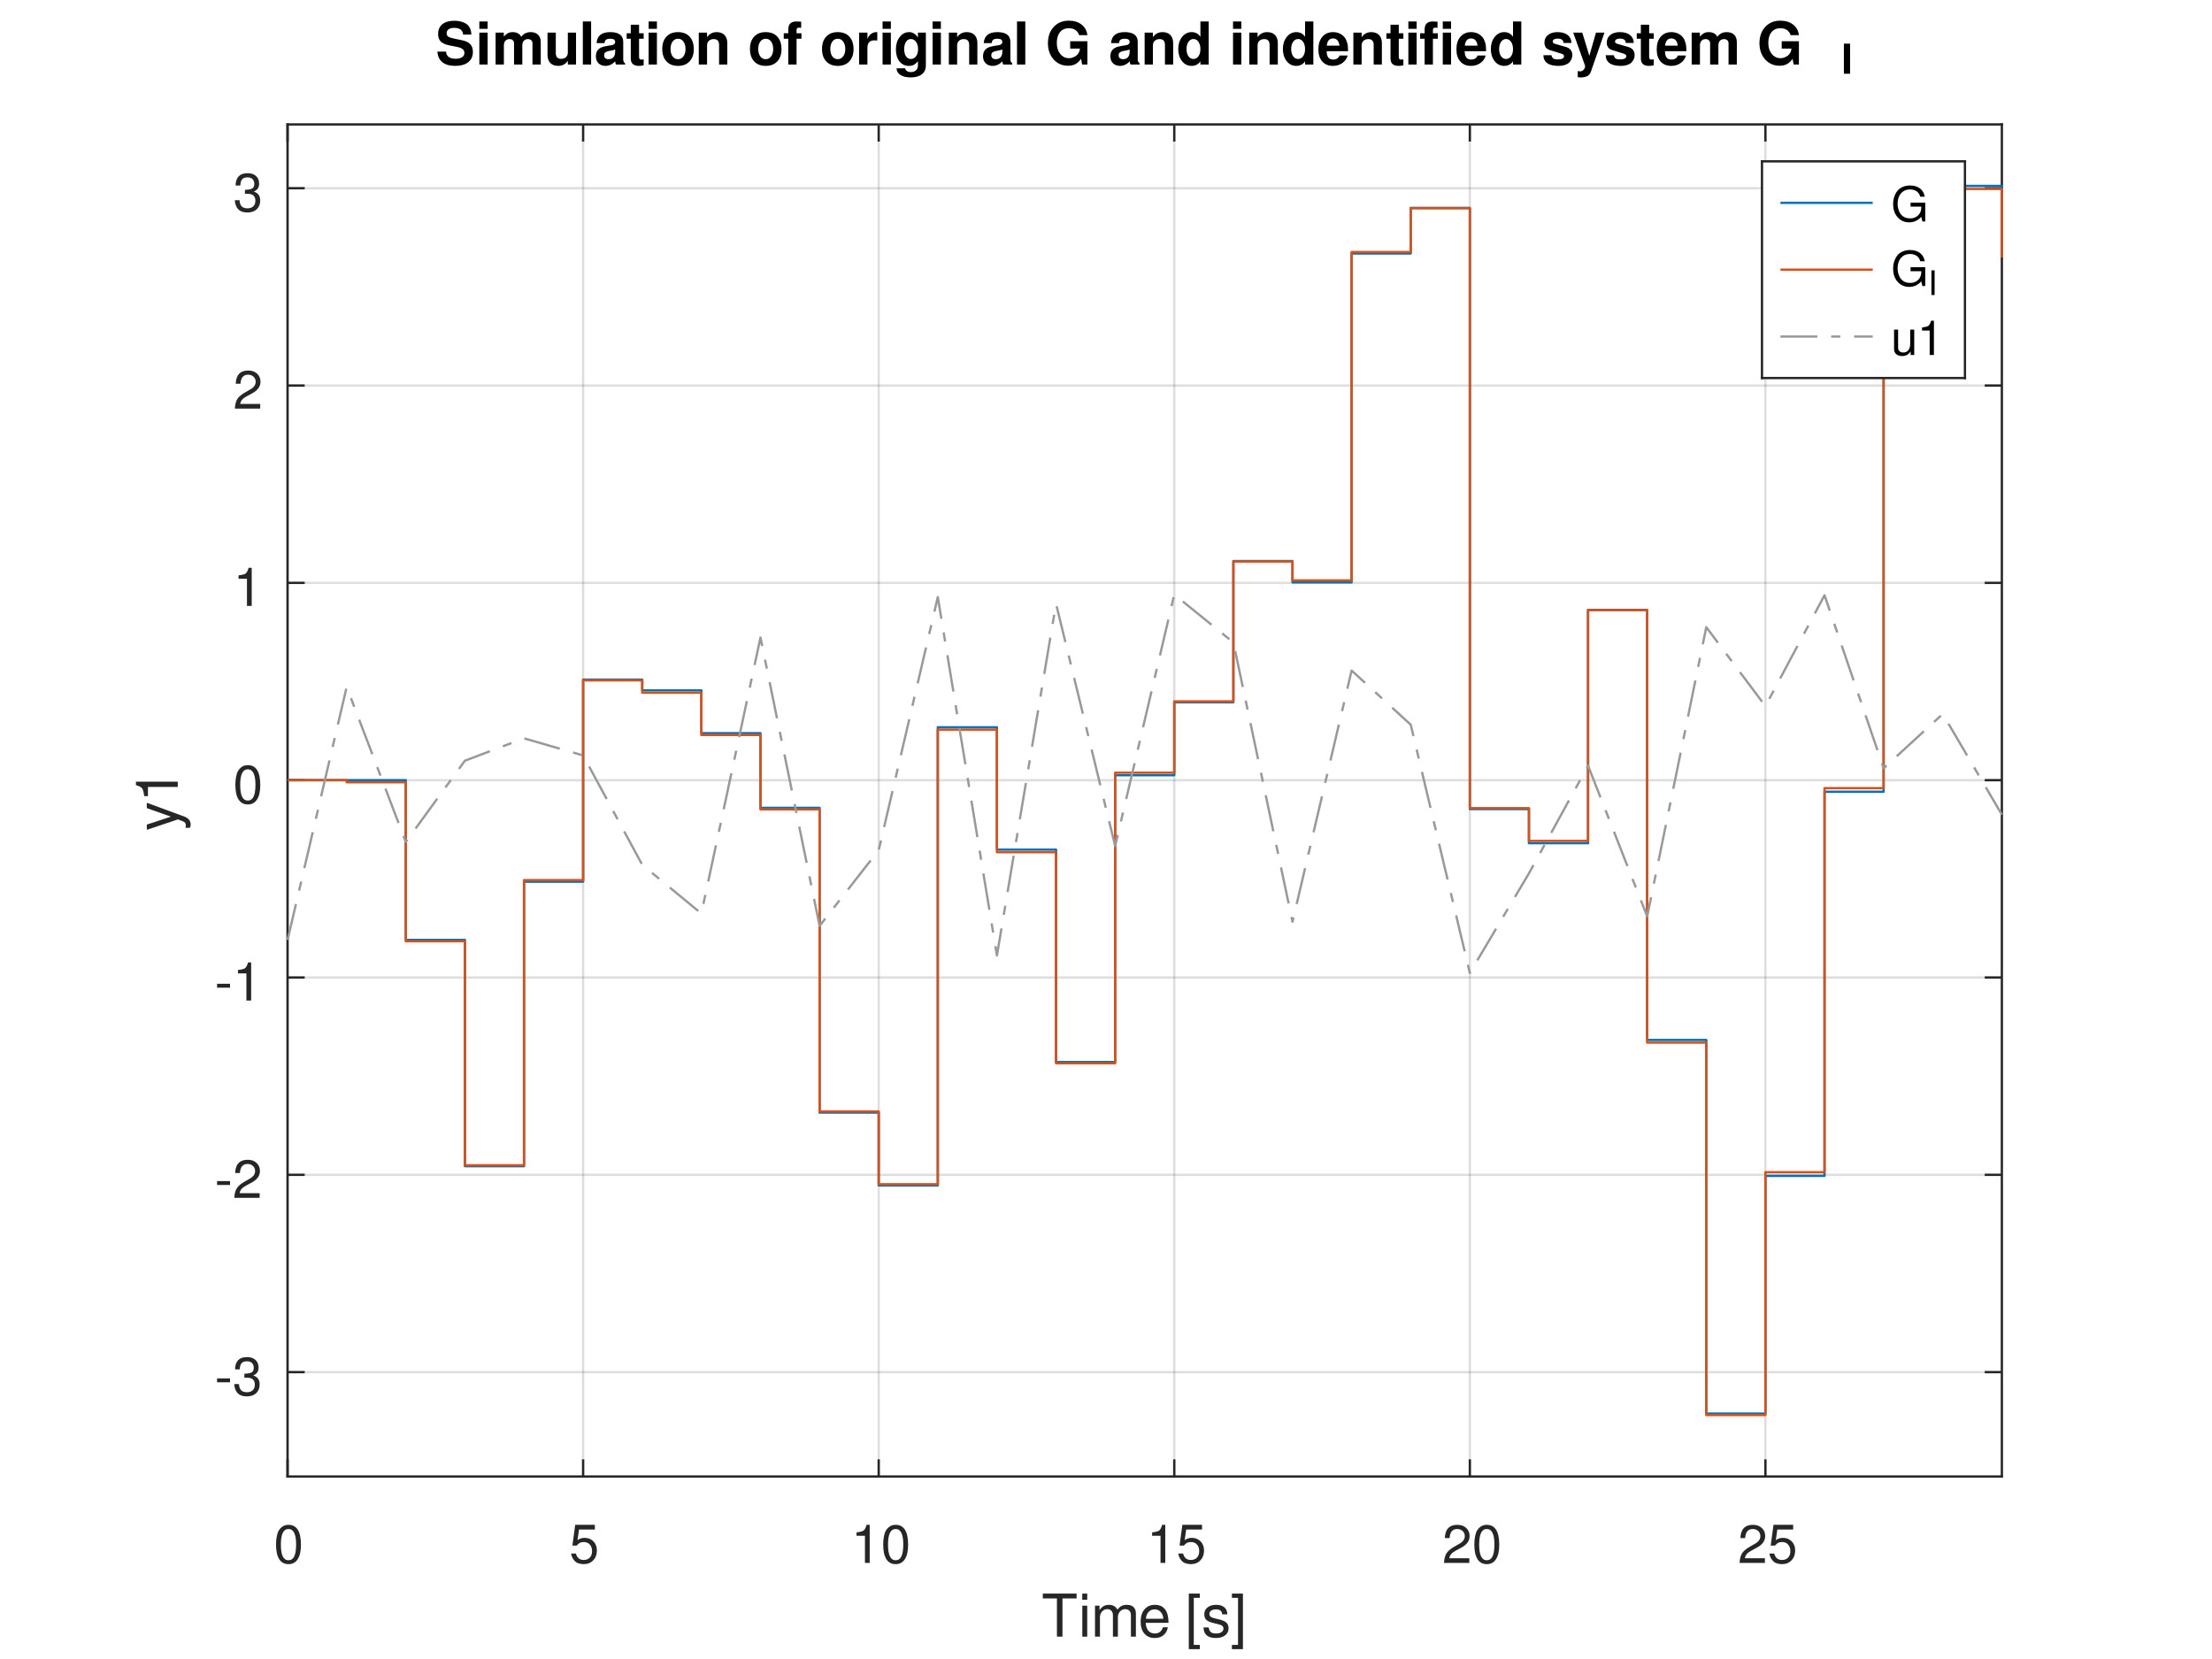
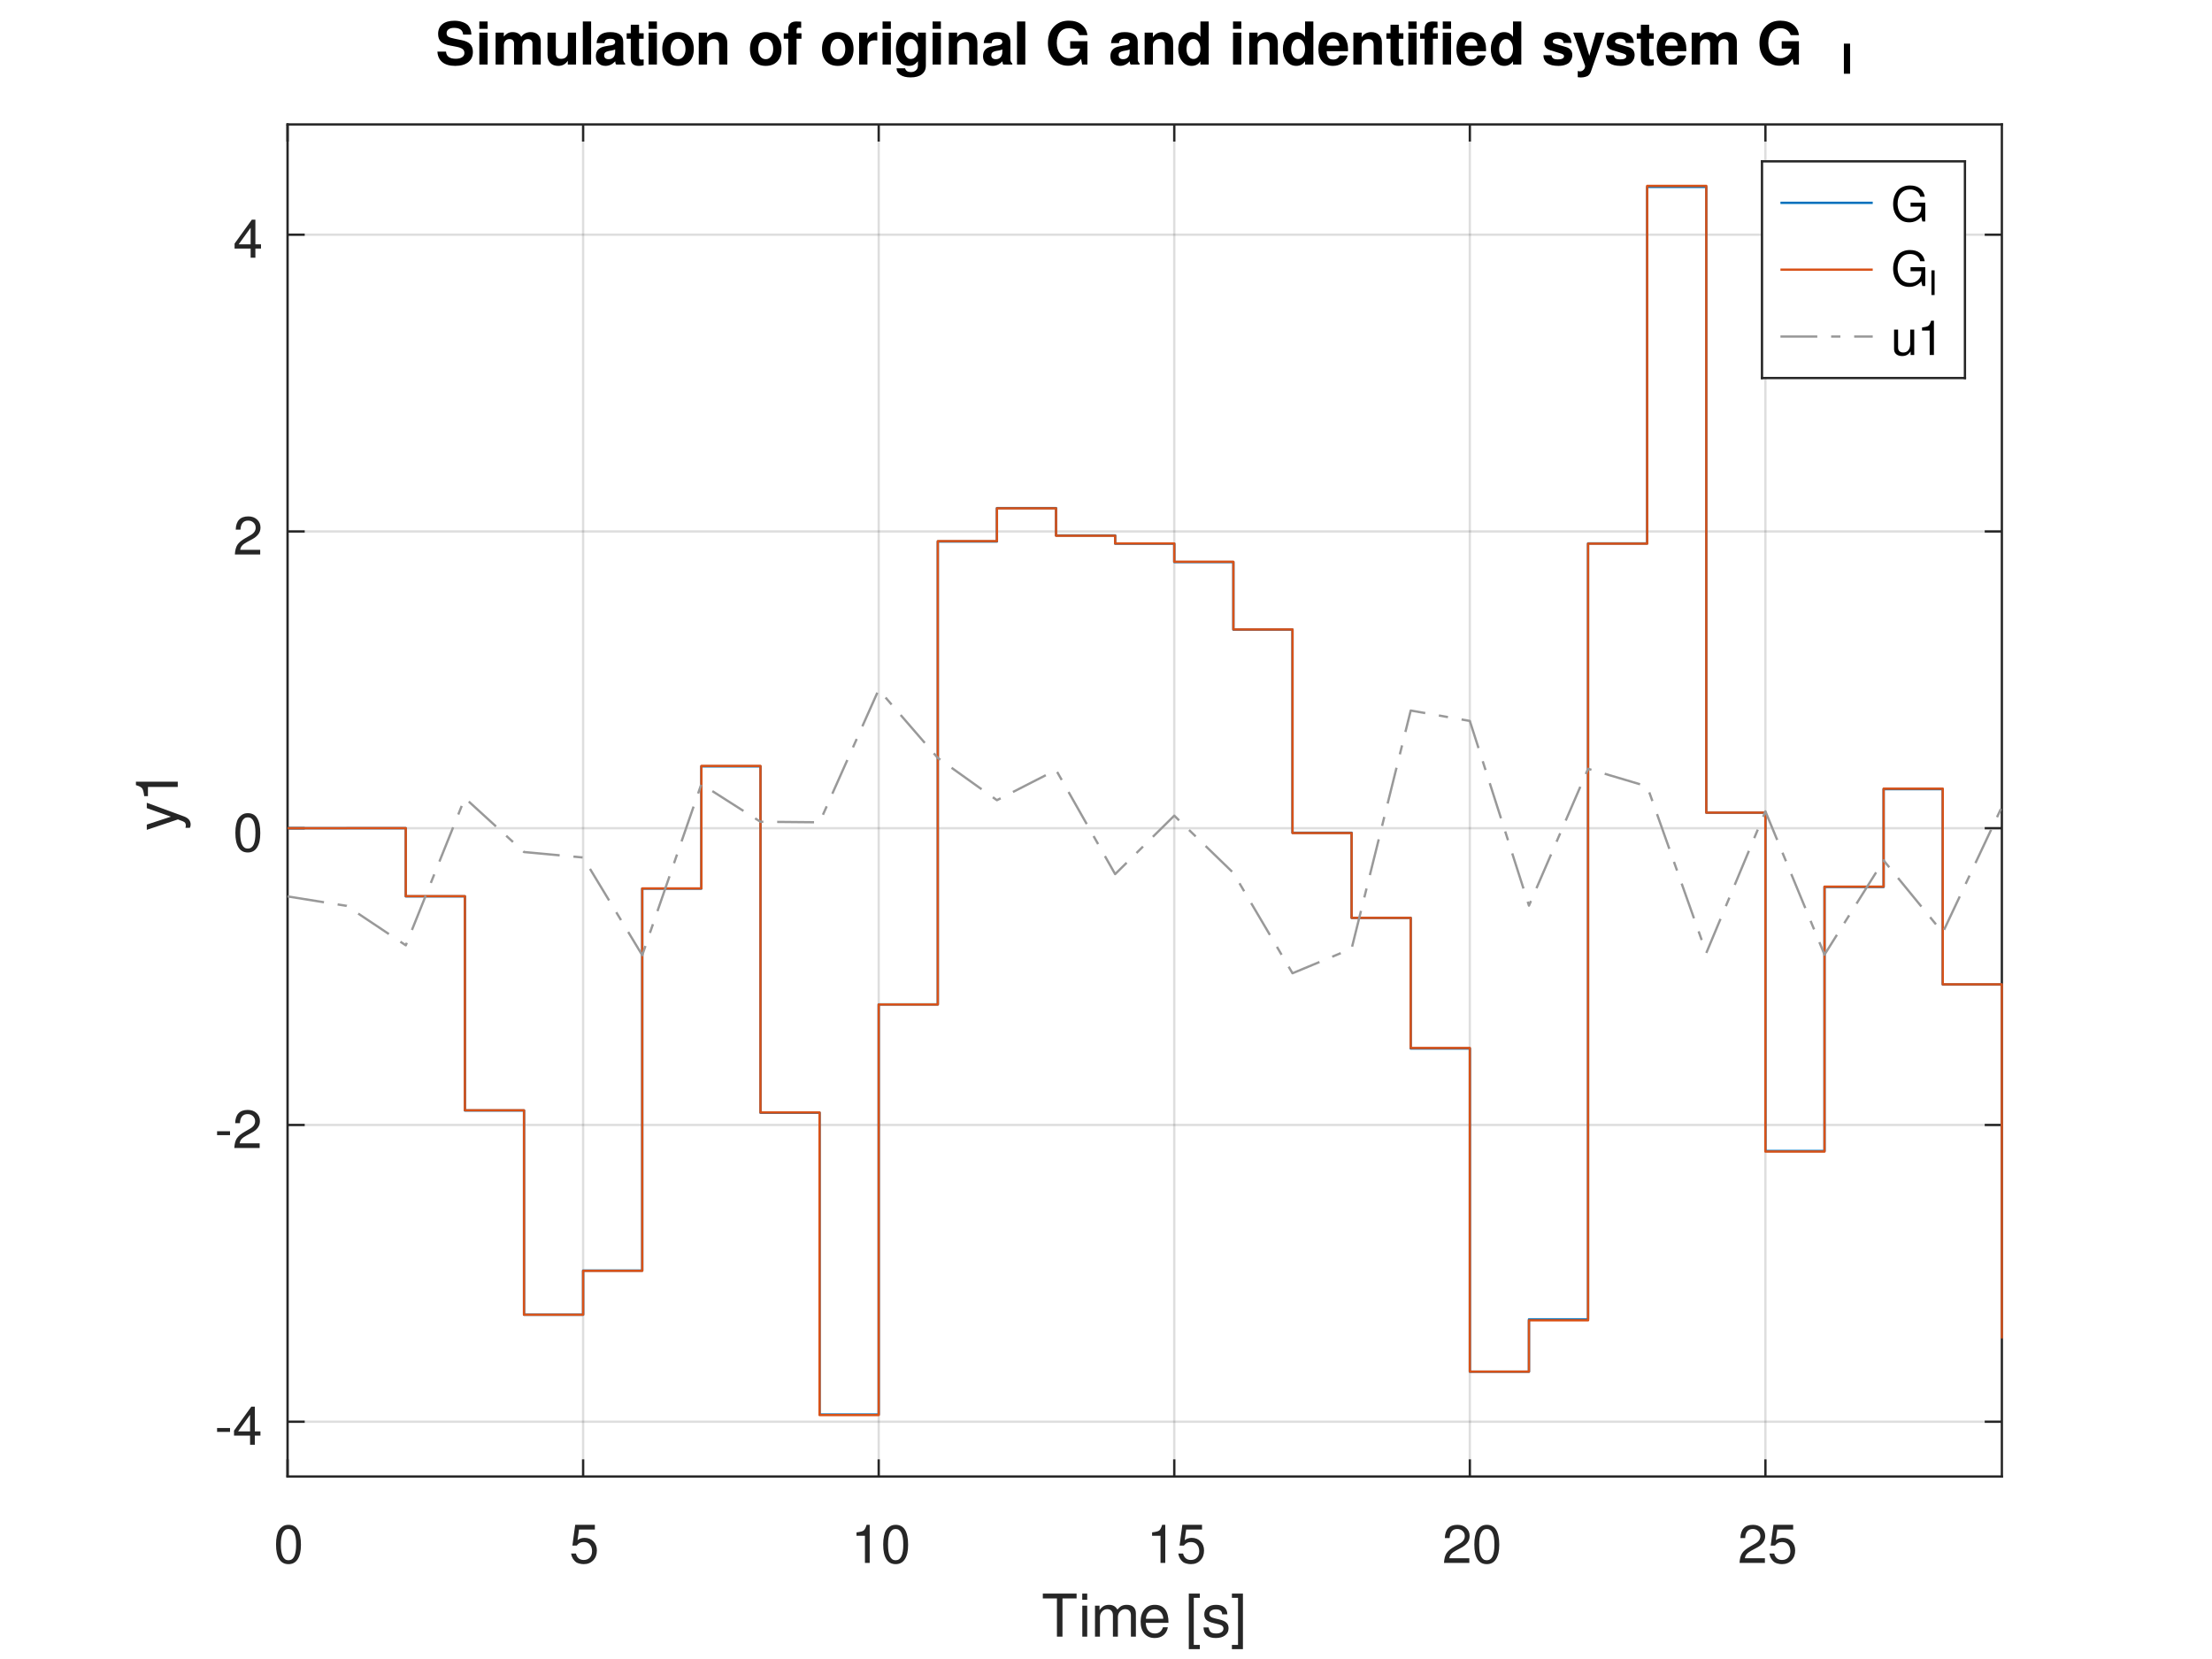
<svg xmlns="http://www.w3.org/2000/svg" height="360pt" viewBox="0 0 480 360" width="480pt">
  <defs />
  <polygon fill="#ffffff" points="0,0 480,0 480,360 0,360" />
  <g>
    <polygon fill="#ffffff" points="0,360 480,360 480,0 0,0" shape-rendering="crispEdges" />
    <clipPath id="cp00480360">
      <polygon points="0,360 480,360 480,0 0,0" />
    </clipPath>
    <g clip-path="url(#cp00480360)">
      <polygon fill="#ffffff" points="62.4,320.4 434.4,320.4 434.4,27 62.4,27" shape-rendering="crispEdges" />
      <polyline fill="none" points="62.4,320.4 62.4,27" stroke="#262626" stroke-dasharray="16,0" stroke-linecap="butt" stroke-linejoin="miter" stroke-opacity="0.15" stroke-width="0.5" />
      <polyline fill="none" points="126.538,320.4 126.538,27" stroke="#262626" stroke-dasharray="16,0" stroke-linecap="butt" stroke-linejoin="miter" stroke-opacity="0.15" stroke-width="0.5" />
      <polyline fill="none" points="190.676,320.4 190.676,27" stroke="#262626" stroke-dasharray="16,0" stroke-linecap="butt" stroke-linejoin="miter" stroke-opacity="0.15" stroke-width="0.5" />
      <polyline fill="none" points="254.814,320.4 254.814,27" stroke="#262626" stroke-dasharray="16,0" stroke-linecap="butt" stroke-linejoin="miter" stroke-opacity="0.15" stroke-width="0.5" />
      <polyline fill="none" points="318.952,320.4 318.952,27" stroke="#262626" stroke-dasharray="16,0" stroke-linecap="butt" stroke-linejoin="miter" stroke-opacity="0.15" stroke-width="0.5" />
      <polyline fill="none" points="383.09,320.4 383.09,27" stroke="#262626" stroke-dasharray="16,0" stroke-linecap="butt" stroke-linejoin="miter" stroke-opacity="0.15" stroke-width="0.5" />
      <polyline fill="none" points="62.4,320.4 62.4,316.675" stroke="#262626" stroke-linecap="butt" stroke-linejoin="miter" stroke-width="0.5" />
      <polyline fill="none" points="62.4,27 62.4,30.725" stroke="#262626" stroke-linecap="butt" stroke-linejoin="miter" stroke-width="0.5" />
      <polyline fill="none" points="126.538,320.4 126.538,316.675" stroke="#262626" stroke-linecap="butt" stroke-linejoin="miter" stroke-width="0.5" />
      <polyline fill="none" points="126.538,27 126.538,30.725" stroke="#262626" stroke-linecap="butt" stroke-linejoin="miter" stroke-width="0.5" />
      <polyline fill="none" points="190.676,320.4 190.676,316.675" stroke="#262626" stroke-linecap="butt" stroke-linejoin="miter" stroke-width="0.5" />
      <polyline fill="none" points="190.676,27 190.676,30.725" stroke="#262626" stroke-linecap="butt" stroke-linejoin="miter" stroke-width="0.5" />
      <polyline fill="none" points="254.814,320.4 254.814,316.675" stroke="#262626" stroke-linecap="butt" stroke-linejoin="miter" stroke-width="0.5" />
      <polyline fill="none" points="254.814,27 254.814,30.725" stroke="#262626" stroke-linecap="butt" stroke-linejoin="miter" stroke-width="0.5" />
      <polyline fill="none" points="318.952,320.4 318.952,316.675" stroke="#262626" stroke-linecap="butt" stroke-linejoin="miter" stroke-width="0.5" />
      <polyline fill="none" points="318.952,27 318.952,30.725" stroke="#262626" stroke-linecap="butt" stroke-linejoin="miter" stroke-width="0.5" />
      <polyline fill="none" points="383.09,320.4 383.09,316.675" stroke="#262626" stroke-linecap="butt" stroke-linejoin="miter" stroke-width="0.5" />
      <polyline fill="none" points="383.09,27 383.09,30.725" stroke="#262626" stroke-linecap="butt" stroke-linejoin="miter" stroke-width="0.5" />
      <g font-family="FreeSans" font-size="11.651" font-style="normal" font-weight="normal" transform="translate(59.4,339.15) rotate(-0,3,-10)" xml:space="preserve">
        <text fill="rgb(38,38,38)" x="0 " y="-0">0</text>
      </g>
      <g font-family="FreeSans" font-size="11.651" font-style="normal" font-weight="normal" transform="translate(123.538,339.15) rotate(-0,3,-10)" xml:space="preserve">
        <text fill="rgb(38,38,38)" x="0 " y="-0">5</text>
      </g>
      <g font-family="FreeSans" font-size="11.651" font-style="normal" font-weight="normal" transform="translate(184.676,339.15) rotate(-0,6,-10)" xml:space="preserve">
        <text fill="rgb(38,38,38)" x="0 6 " y="-0">10</text>
      </g>
      <g font-family="FreeSans" font-size="11.651" font-style="normal" font-weight="normal" transform="translate(248.814,339.15) rotate(-0,6,-10)" xml:space="preserve">
        <text fill="rgb(38,38,38)" x="0 6 " y="-0">15</text>
      </g>
      <g font-family="FreeSans" font-size="11.651" font-style="normal" font-weight="normal" transform="translate(312.952,339.15) rotate(-0,6,-10)" xml:space="preserve">
        <text fill="rgb(38,38,38)" x="0 6 " y="-0">20</text>
      </g>
      <g font-family="FreeSans" font-size="11.651" font-style="normal" font-weight="normal" transform="translate(377.09,339.15) rotate(-0,6,-10)" xml:space="preserve">
        <text fill="rgb(38,38,38)" x="0 6 " y="-0">25</text>
      </g>
-       <polyline fill="none" points="62.4,297.751 434.4,297.751" stroke="#262626" stroke-dasharray="16,0" stroke-linecap="butt" stroke-linejoin="miter" stroke-opacity="0.15" stroke-width="0.5" />
-       <polyline fill="none" points="62.4,254.934 434.4,254.934" stroke="#262626" stroke-dasharray="16,0" stroke-linecap="butt" stroke-linejoin="miter" stroke-opacity="0.15" stroke-width="0.5" />
-       <polyline fill="none" points="62.4,212.116 434.4,212.116" stroke="#262626" stroke-dasharray="16,0" stroke-linecap="butt" stroke-linejoin="miter" stroke-opacity="0.15" stroke-width="0.5" />
-       <polyline fill="none" points="62.4,169.299 434.4,169.299" stroke="#262626" stroke-dasharray="16,0" stroke-linecap="butt" stroke-linejoin="miter" stroke-opacity="0.15" stroke-width="0.5" />
-       <polyline fill="none" points="62.4,126.482 434.4,126.482" stroke="#262626" stroke-dasharray="16,0" stroke-linecap="butt" stroke-linejoin="miter" stroke-opacity="0.15" stroke-width="0.5" />
-       <polyline fill="none" points="62.4,83.664 434.4,83.664" stroke="#262626" stroke-dasharray="16,0" stroke-linecap="butt" stroke-linejoin="miter" stroke-opacity="0.15" stroke-width="0.5" />
-       <polyline fill="none" points="62.4,40.847 434.4,40.847" stroke="#262626" stroke-dasharray="16,0" stroke-linecap="butt" stroke-linejoin="miter" stroke-opacity="0.15" stroke-width="0.5" />
-       <polyline fill="none" points="62.4,297.751 66.12,297.751" stroke="#262626" stroke-linecap="butt" stroke-linejoin="miter" stroke-width="0.5" />
-       <polyline fill="none" points="434.4,297.751 430.68,297.751" stroke="#262626" stroke-linecap="butt" stroke-linejoin="miter" stroke-width="0.5" />
-       <polyline fill="none" points="62.4,254.934 66.12,254.934" stroke="#262626" stroke-linecap="butt" stroke-linejoin="miter" stroke-width="0.5" />
-       <polyline fill="none" points="434.4,254.934 430.68,254.934" stroke="#262626" stroke-linecap="butt" stroke-linejoin="miter" stroke-width="0.5" />
-       <polyline fill="none" points="62.4,212.116 66.12,212.116" stroke="#262626" stroke-linecap="butt" stroke-linejoin="miter" stroke-width="0.5" />
-       <polyline fill="none" points="434.4,212.116 430.68,212.116" stroke="#262626" stroke-linecap="butt" stroke-linejoin="miter" stroke-width="0.5" />
-       <polyline fill="none" points="62.4,169.299 66.12,169.299" stroke="#262626" stroke-linecap="butt" stroke-linejoin="miter" stroke-width="0.5" />
-       <polyline fill="none" points="434.4,169.299 430.68,169.299" stroke="#262626" stroke-linecap="butt" stroke-linejoin="miter" stroke-width="0.5" />
-       <polyline fill="none" points="62.4,126.482 66.12,126.482" stroke="#262626" stroke-linecap="butt" stroke-linejoin="miter" stroke-width="0.5" />
-       <polyline fill="none" points="434.4,126.482 430.68,126.482" stroke="#262626" stroke-linecap="butt" stroke-linejoin="miter" stroke-width="0.5" />
-       <polyline fill="none" points="62.4,83.664 66.12,83.664" stroke="#262626" stroke-linecap="butt" stroke-linejoin="miter" stroke-width="0.5" />
-       <polyline fill="none" points="434.4,83.664 430.68,83.664" stroke="#262626" stroke-linecap="butt" stroke-linejoin="miter" stroke-width="0.5" />
-       <polyline fill="none" points="62.4,40.847 66.12,40.847" stroke="#262626" stroke-linecap="butt" stroke-linejoin="miter" stroke-width="0.5" />
-       <polyline fill="none" points="434.4,40.847 430.68,40.847" stroke="#262626" stroke-linecap="butt" stroke-linejoin="miter" stroke-width="0.5" />
-       <g font-family="FreeSans" font-size="11.651" font-style="normal" font-weight="normal" transform="translate(46.5743,302.751) rotate(-0,10,-5)" xml:space="preserve">
-         <text fill="rgb(38,38,38)" x="0 4 " y="-0">-3</text>
+       <polyline fill="none" points="62.4,308.512 434.4,308.512" stroke="#262626" stroke-dasharray="16,0" stroke-linecap="butt" stroke-linejoin="miter" stroke-opacity="0.15" stroke-width="0.5" />
+       <polyline fill="none" points="62.4,244.116 434.4,244.116" stroke="#262626" stroke-dasharray="16,0" stroke-linecap="butt" stroke-linejoin="miter" stroke-opacity="0.15" stroke-width="0.5" />
+       <polyline fill="none" points="62.4,179.72 434.4,179.72" stroke="#262626" stroke-dasharray="16,0" stroke-linecap="butt" stroke-linejoin="miter" stroke-opacity="0.15" stroke-width="0.5" />
+       <polyline fill="none" points="62.4,115.324 434.4,115.324" stroke="#262626" stroke-dasharray="16,0" stroke-linecap="butt" stroke-linejoin="miter" stroke-opacity="0.15" stroke-width="0.5" />
+       <polyline fill="none" points="62.4,50.929 434.4,50.929" stroke="#262626" stroke-dasharray="16,0" stroke-linecap="butt" stroke-linejoin="miter" stroke-opacity="0.15" stroke-width="0.5" />
+       <polyline fill="none" points="62.4,308.512 66.12,308.512" stroke="#262626" stroke-linecap="butt" stroke-linejoin="miter" stroke-width="0.5" />
+       <polyline fill="none" points="434.4,308.512 430.68,308.512" stroke="#262626" stroke-linecap="butt" stroke-linejoin="miter" stroke-width="0.5" />
+       <polyline fill="none" points="62.4,244.116 66.12,244.116" stroke="#262626" stroke-linecap="butt" stroke-linejoin="miter" stroke-width="0.5" />
+       <polyline fill="none" points="434.4,244.116 430.68,244.116" stroke="#262626" stroke-linecap="butt" stroke-linejoin="miter" stroke-width="0.5" />
+       <polyline fill="none" points="62.4,179.72 66.12,179.72" stroke="#262626" stroke-linecap="butt" stroke-linejoin="miter" stroke-width="0.5" />
+       <polyline fill="none" points="434.4,179.72 430.68,179.72" stroke="#262626" stroke-linecap="butt" stroke-linejoin="miter" stroke-width="0.5" />
+       <polyline fill="none" points="62.4,115.324 66.12,115.324" stroke="#262626" stroke-linecap="butt" stroke-linejoin="miter" stroke-width="0.5" />
+       <polyline fill="none" points="434.4,115.324 430.68,115.324" stroke="#262626" stroke-linecap="butt" stroke-linejoin="miter" stroke-width="0.5" />
+       <polyline fill="none" points="62.4,50.929 66.12,50.929" stroke="#262626" stroke-linecap="butt" stroke-linejoin="miter" stroke-width="0.5" />
+       <polyline fill="none" points="434.4,50.929 430.68,50.929" stroke="#262626" stroke-linecap="butt" stroke-linejoin="miter" stroke-width="0.5" />
+       <g font-family="FreeSans" font-size="11.651" font-style="normal" font-weight="normal" transform="translate(46.5743,313.512) rotate(-0,10,-5)" xml:space="preserve">
+         <text fill="rgb(38,38,38)" x="0 4 " y="-0">-4</text>
      </g>
-       <g font-family="FreeSans" font-size="11.651" font-style="normal" font-weight="normal" transform="translate(46.5743,259.934) rotate(-0,10,-5)" xml:space="preserve">
+       <g font-family="FreeSans" font-size="11.651" font-style="normal" font-weight="normal" transform="translate(46.5743,249.116) rotate(-0,10,-5)" xml:space="preserve">
        <text fill="rgb(38,38,38)" x="0 4 " y="-0">-2</text>
      </g>
-       <g font-family="FreeSans" font-size="11.651" font-style="normal" font-weight="normal" transform="translate(46.5743,217.116) rotate(-0,10,-5)" xml:space="preserve">
-         <text fill="rgb(38,38,38)" x="0 4 " y="-0">-1</text>
-       </g>
-       <g font-family="FreeSans" font-size="11.651" font-style="normal" font-weight="normal" transform="translate(50.5743,174.299) rotate(-0,6,-5)" xml:space="preserve">
+       <g font-family="FreeSans" font-size="11.651" font-style="normal" font-weight="normal" transform="translate(50.5743,184.72) rotate(-0,6,-5)" xml:space="preserve">
        <text fill="rgb(38,38,38)" x="0 " y="-0">0</text>
      </g>
-       <g font-family="FreeSans" font-size="11.651" font-style="normal" font-weight="normal" transform="translate(50.5743,131.482) rotate(-0,6,-5)" xml:space="preserve">
-         <text fill="rgb(38,38,38)" x="0 " y="-0">1</text>
-       </g>
-       <g font-family="FreeSans" font-size="11.651" font-style="normal" font-weight="normal" transform="translate(50.5743,88.6643) rotate(-0,6,-5)" xml:space="preserve">
+       <g font-family="FreeSans" font-size="11.651" font-style="normal" font-weight="normal" transform="translate(50.5743,120.324) rotate(-0,6,-5)" xml:space="preserve">
        <text fill="rgb(38,38,38)" x="0 " y="-0">2</text>
      </g>
-       <g font-family="FreeSans" font-size="11.651" font-style="normal" font-weight="normal" transform="translate(50.5743,45.8469) rotate(-0,6,-5)" xml:space="preserve">
-         <text fill="rgb(38,38,38)" x="0 " y="-0">3</text>
+       <g font-family="FreeSans" font-size="11.651" font-style="normal" font-weight="normal" transform="translate(50.5743,55.9286) rotate(-0,6,-5)" xml:space="preserve">
+         <text fill="rgb(38,38,38)" x="0 " y="-0">4</text>
      </g>
      <polyline fill="none" points="62.4,320.4 434.4,320.4" stroke="#262626" stroke-dasharray="16,0" stroke-linecap="square" stroke-linejoin="miter" stroke-width="0.5" />
      <polyline fill="none" points="62.4,27 434.4,27" stroke="#262626" stroke-dasharray="16,0" stroke-linecap="square" stroke-linejoin="miter" stroke-width="0.5" />
      <polyline fill="none" points="62.4,320.4 62.4,27" stroke="#262626" stroke-dasharray="16,0" stroke-linecap="square" stroke-linejoin="miter" stroke-width="0.5" />
      <polyline fill="none" points="434.4,320.4 434.4,27" stroke="#262626" stroke-dasharray="16,0" stroke-linecap="square" stroke-linejoin="miter" stroke-width="0.5" />
      <g font-family="FreeSans" font-size="12.816" font-style="normal" font-weight="normal" transform="translate(225.9,358.15) rotate(-0,22.5,-14)" xml:space="preserve">
        <text fill="rgb(38,38,38)" x="0 8 11 21 28 31 35 41 " y="-3">Time [s]</text>
      </g>
      <g font-family="FreeSans" font-size="12.816" font-style="normal" font-weight="normal" transform="translate(35.0743,173.7) rotate(-90,6.5,0)" xml:space="preserve">
        <text fill="rgb(38,38,38)" x="0 6 " y="-3">y1</text>
      </g>
      <g font-family="FreeSans" font-size="12.816" font-style="normal" font-weight="bold" transform="translate(94.4,17) rotate(-0,154,0)" xml:space="preserve">
        <text fill="rgb(0,0,0)" x="0 9 13 24 32 35 42 46 50 58 66 70 78 82 86 94 99 103 111 115 123 130 133 137 147 151 158 166 174 178 182 190 198 205 213 217 221 225 229 236 244 248 255 262 269 273 280 291 295 " y="-3">Simulation of original G and indentified system G</text>
        <text fill="rgb(0,0,0)" font-size="8.972" x="305 " y="-1">I</text>
      </g>
-       <polyline fill="none" points="62.4,169.299 75.228,169.299 75.228,169.299 88.055,169.299 88.055,203.966 100.883,203.966 100.883,253.06 113.71,253.06 113.71,191.322 126.538,191.322 126.538,147.481 139.366,147.481 139.366,149.806 152.193,149.806 152.193,159.097 165.021,159.097 165.021,175.303 177.848,175.303 177.848,241.428 190.676,241.428 190.676,257.234 203.503,257.234 203.503,157.816 216.331,157.816 216.331,184.369 229.159,184.369 229.159,230.456 241.986,230.456 241.986,168.22 254.814,168.22 254.814,152.386 267.641,152.386 267.641,121.747 280.469,121.747 280.469,126.374 293.297,126.374 293.297,55.006 306.124,55.006 306.124,45.108 318.952,45.108 318.952,175.572 331.779,175.572 331.779,182.975 344.607,182.975 344.607,132.34 357.435,132.34 357.435,225.667 370.262,225.667 370.262,306.749 383.09,306.749 383.09,255.165 395.917,255.165 395.917,171.805 408.745,171.805 408.745,72.185 421.572,72.185 421.572,40.336 434.4,40.336 434.4,55.846" stroke="#0071bc" stroke-linecap="butt" stroke-linejoin="round" stroke-width="0.5" />
-       <polyline fill="none" points="62.4,169.299 75.228,169.299 75.228,169.759 88.055,169.759 88.055,204.237 100.883,204.237 100.883,252.861 113.71,252.861 113.71,190.979 126.538,190.979 126.538,147.64 139.366,147.64 139.366,150.317 152.193,150.317 152.193,159.491 165.021,159.491 165.021,175.636 177.848,175.636 177.848,241.189 190.676,241.189 190.676,256.981 203.503,256.981 203.503,158.329 216.331,158.329 216.331,184.933 229.159,184.933 229.159,230.722 241.986,230.722 241.986,167.68 254.814,167.68 254.814,152.199 267.641,152.199 267.641,121.845 280.469,121.845 280.469,125.951 293.297,125.951 293.297,54.69 306.124,54.69 306.124,45.189 318.952,45.189 318.952,175.366 331.779,175.366 331.779,182.476 344.607,182.476 344.607,132.398 357.435,132.398 357.435,226.252 370.262,226.252 370.262,307.064 383.09,307.064 383.09,254.372 395.917,254.372 395.917,171.033 408.745,171.033 408.745,72.254 421.572,72.254 421.572,41.008 434.4,41.008 434.4,55.876" stroke="#d85218" stroke-linecap="butt" stroke-linejoin="round" stroke-width="0.5" />
-       <polyline fill="none" points="62.4,203.966 75.228,149.061 88.055,182.705 100.883,165.074 113.71,160.216 126.538,163.926 139.366,187.667 152.193,198.232 165.021,138.344 177.848,200.918 190.676,184.483 203.503,129.568 216.331,207.336 229.159,131.014 241.986,183.572 254.814,129.007 267.641,139.418 280.469,200.014 293.297,145.502 306.124,157.253 318.952,211.125 331.779,189.514 344.607,166.153 357.435,198.854 370.262,136.095 383.09,153.228 395.917,129.166 408.745,166.707 421.572,154.929 434.4,176.779" stroke="#999999" stroke-dasharray="8,3,2,3" stroke-linecap="butt" stroke-linejoin="round" stroke-width="0.5" />
+       <polyline fill="none" points="62.4,179.72 75.228,179.72 75.228,179.72 88.055,179.72 88.055,194.521 100.883,194.521 100.883,240.975 113.71,240.975 113.71,285.288 126.538,285.288 126.538,275.703 139.366,275.703 139.366,192.82 152.193,192.82 152.193,166.308 165.021,166.308 165.021,241.46 177.848,241.46 177.848,306.948 190.676,306.948 190.676,217.954 203.503,217.954 203.503,117.514 216.331,117.514 216.331,110.256 229.159,110.256 229.159,116.187 241.986,116.187 241.986,117.969 254.814,117.969 254.814,121.967 267.641,121.967 267.641,136.628 280.469,136.628 280.469,180.703 293.297,180.703 293.297,199.174 306.124,199.174 306.124,227.529 318.952,227.529 318.952,297.65 331.779,297.65 331.779,286.299 344.607,286.299 344.607,117.923 357.435,117.923 357.435,40.554 370.262,40.554 370.262,176.346 383.09,176.346 383.09,249.759 395.917,249.759 395.917,192.469 408.745,192.469 408.745,171.243 421.572,171.243 421.572,213.632 434.4,213.632 434.4,290.348" stroke="#0071bc" stroke-linecap="butt" stroke-linejoin="round" stroke-width="0.5" />
+       <polyline fill="none" points="62.4,179.72 75.228,179.72 75.228,179.707 88.055,179.707 88.055,194.468 100.883,194.468 100.883,240.934 113.71,240.934 113.71,285.29 126.538,285.29 126.538,275.775 139.366,275.775 139.366,192.793 152.193,192.793 152.193,166.204 165.021,166.204 165.021,241.408 177.848,241.408 177.848,307.064 190.676,307.064 190.676,217.974 203.503,217.974 203.503,117.427 216.331,117.427 216.331,110.3 229.159,110.3 229.159,116.255 241.986,116.255 241.986,117.939 254.814,117.939 254.814,121.906 267.641,121.906 267.641,136.595 280.469,136.595 280.469,180.769 293.297,180.769 293.297,199.18 306.124,199.18 306.124,227.41 318.952,227.41 318.952,297.641 331.779,297.641 331.779,286.512 344.607,286.512 344.607,117.969 357.435,117.969 357.435,40.336 370.262,40.336 370.262,176.34 383.09,176.34 383.09,249.892 395.917,249.892 395.917,192.398 408.745,192.398 408.745,171.141 421.572,171.141 421.572,213.602 434.4,213.602 434.4,290.433" stroke="#d85218" stroke-linecap="butt" stroke-linejoin="round" stroke-width="0.5" />
+       <polyline fill="none" points="62.4,194.521 75.228,196.572 88.055,205.132 100.883,173.166 113.71,184.886 126.538,186.076 139.366,207.27 152.193,170.146 165.021,178.321 177.848,178.437 190.676,149.648 203.503,164.472 216.331,173.64 229.159,167.078 241.986,189.682 254.814,176.996 267.641,189.425 280.469,211.195 293.297,205.855 306.124,154.183 318.952,156.445 331.779,196.517 344.607,166.833 357.435,170.64 370.262,206.8 383.09,176.061 395.917,207.158 408.745,186.709 421.572,202.379 434.4,175.091" stroke="#999999" stroke-dasharray="8,3,2,3" stroke-linecap="butt" stroke-linejoin="round" stroke-width="0.5" />
    </g>
    <clipPath id="cp00480360">
      <polygon points="0,360 480,360 480,0 0,0" />
    </clipPath>
    <g clip-path="url(#cp00480360)">
      <polygon fill="#ffffff" points="382.347,82.032 426.389,82.032 426.389,35.011 382.347,35.011" shape-rendering="crispEdges" />
      <polyline fill="none" points="382.347,82.032 426.389,82.032" stroke="#262626" stroke-dasharray="16,0" stroke-linecap="square" stroke-linejoin="miter" stroke-width="0.5" />
      <polyline fill="none" points="382.347,35.011 426.389,35.011" stroke="#262626" stroke-dasharray="16,0" stroke-linecap="square" stroke-linejoin="miter" stroke-width="0.5" />
      <polyline fill="none" points="382.347,82.032 382.347,35.011" stroke="#262626" stroke-dasharray="16,0" stroke-linecap="square" stroke-linejoin="miter" stroke-width="0.5" />
      <polyline fill="none" points="426.389,82.032 426.389,35.011" stroke="#262626" stroke-dasharray="16,0" stroke-linecap="square" stroke-linejoin="miter" stroke-width="0.5" />
      <polyline fill="none" points="386.353,44.016 406.379,44.016" stroke="#0071bc" stroke-linecap="butt" stroke-linejoin="round" stroke-width="0.5" />
      <g font-family="FreeSans" font-size="10.486" font-style="normal" font-weight="normal" transform="translate(410.384,49.0158) rotate(-0,-0,-5)" xml:space="preserve">
        <text fill="rgb(0,0,0)" x="0 " y="-1">G</text>
      </g>
      <polyline fill="none" points="386.353,58.521 406.379,58.521" stroke="#d85218" stroke-linecap="butt" stroke-linejoin="round" stroke-width="0.5" />
      <g font-family="FreeSans" font-size="10.486" font-style="normal" font-weight="normal" transform="translate(410.384,64.0211) rotate(-0,-0,-5.5)" xml:space="preserve">
        <text fill="rgb(0,0,0)" x="0 " y="-2">G</text>
        <text fill="rgb(0,0,0)" font-size="7.34" x="8 " y="-0">I</text>
      </g>
      <polyline fill="none" points="386.353,73.026 406.379,73.026" stroke="#999999" stroke-dasharray="8,3,2,3" stroke-linecap="butt" stroke-linejoin="round" stroke-width="0.5" />
      <g font-family="FreeSans" font-size="10.486" font-style="normal" font-weight="normal" transform="translate(410.384,78.0263) rotate(-0,-0,-5)" xml:space="preserve">
        <text fill="rgb(0,0,0)" x="0 6 " y="-1">u1</text>
      </g>
    </g>
  </g>
</svg>
